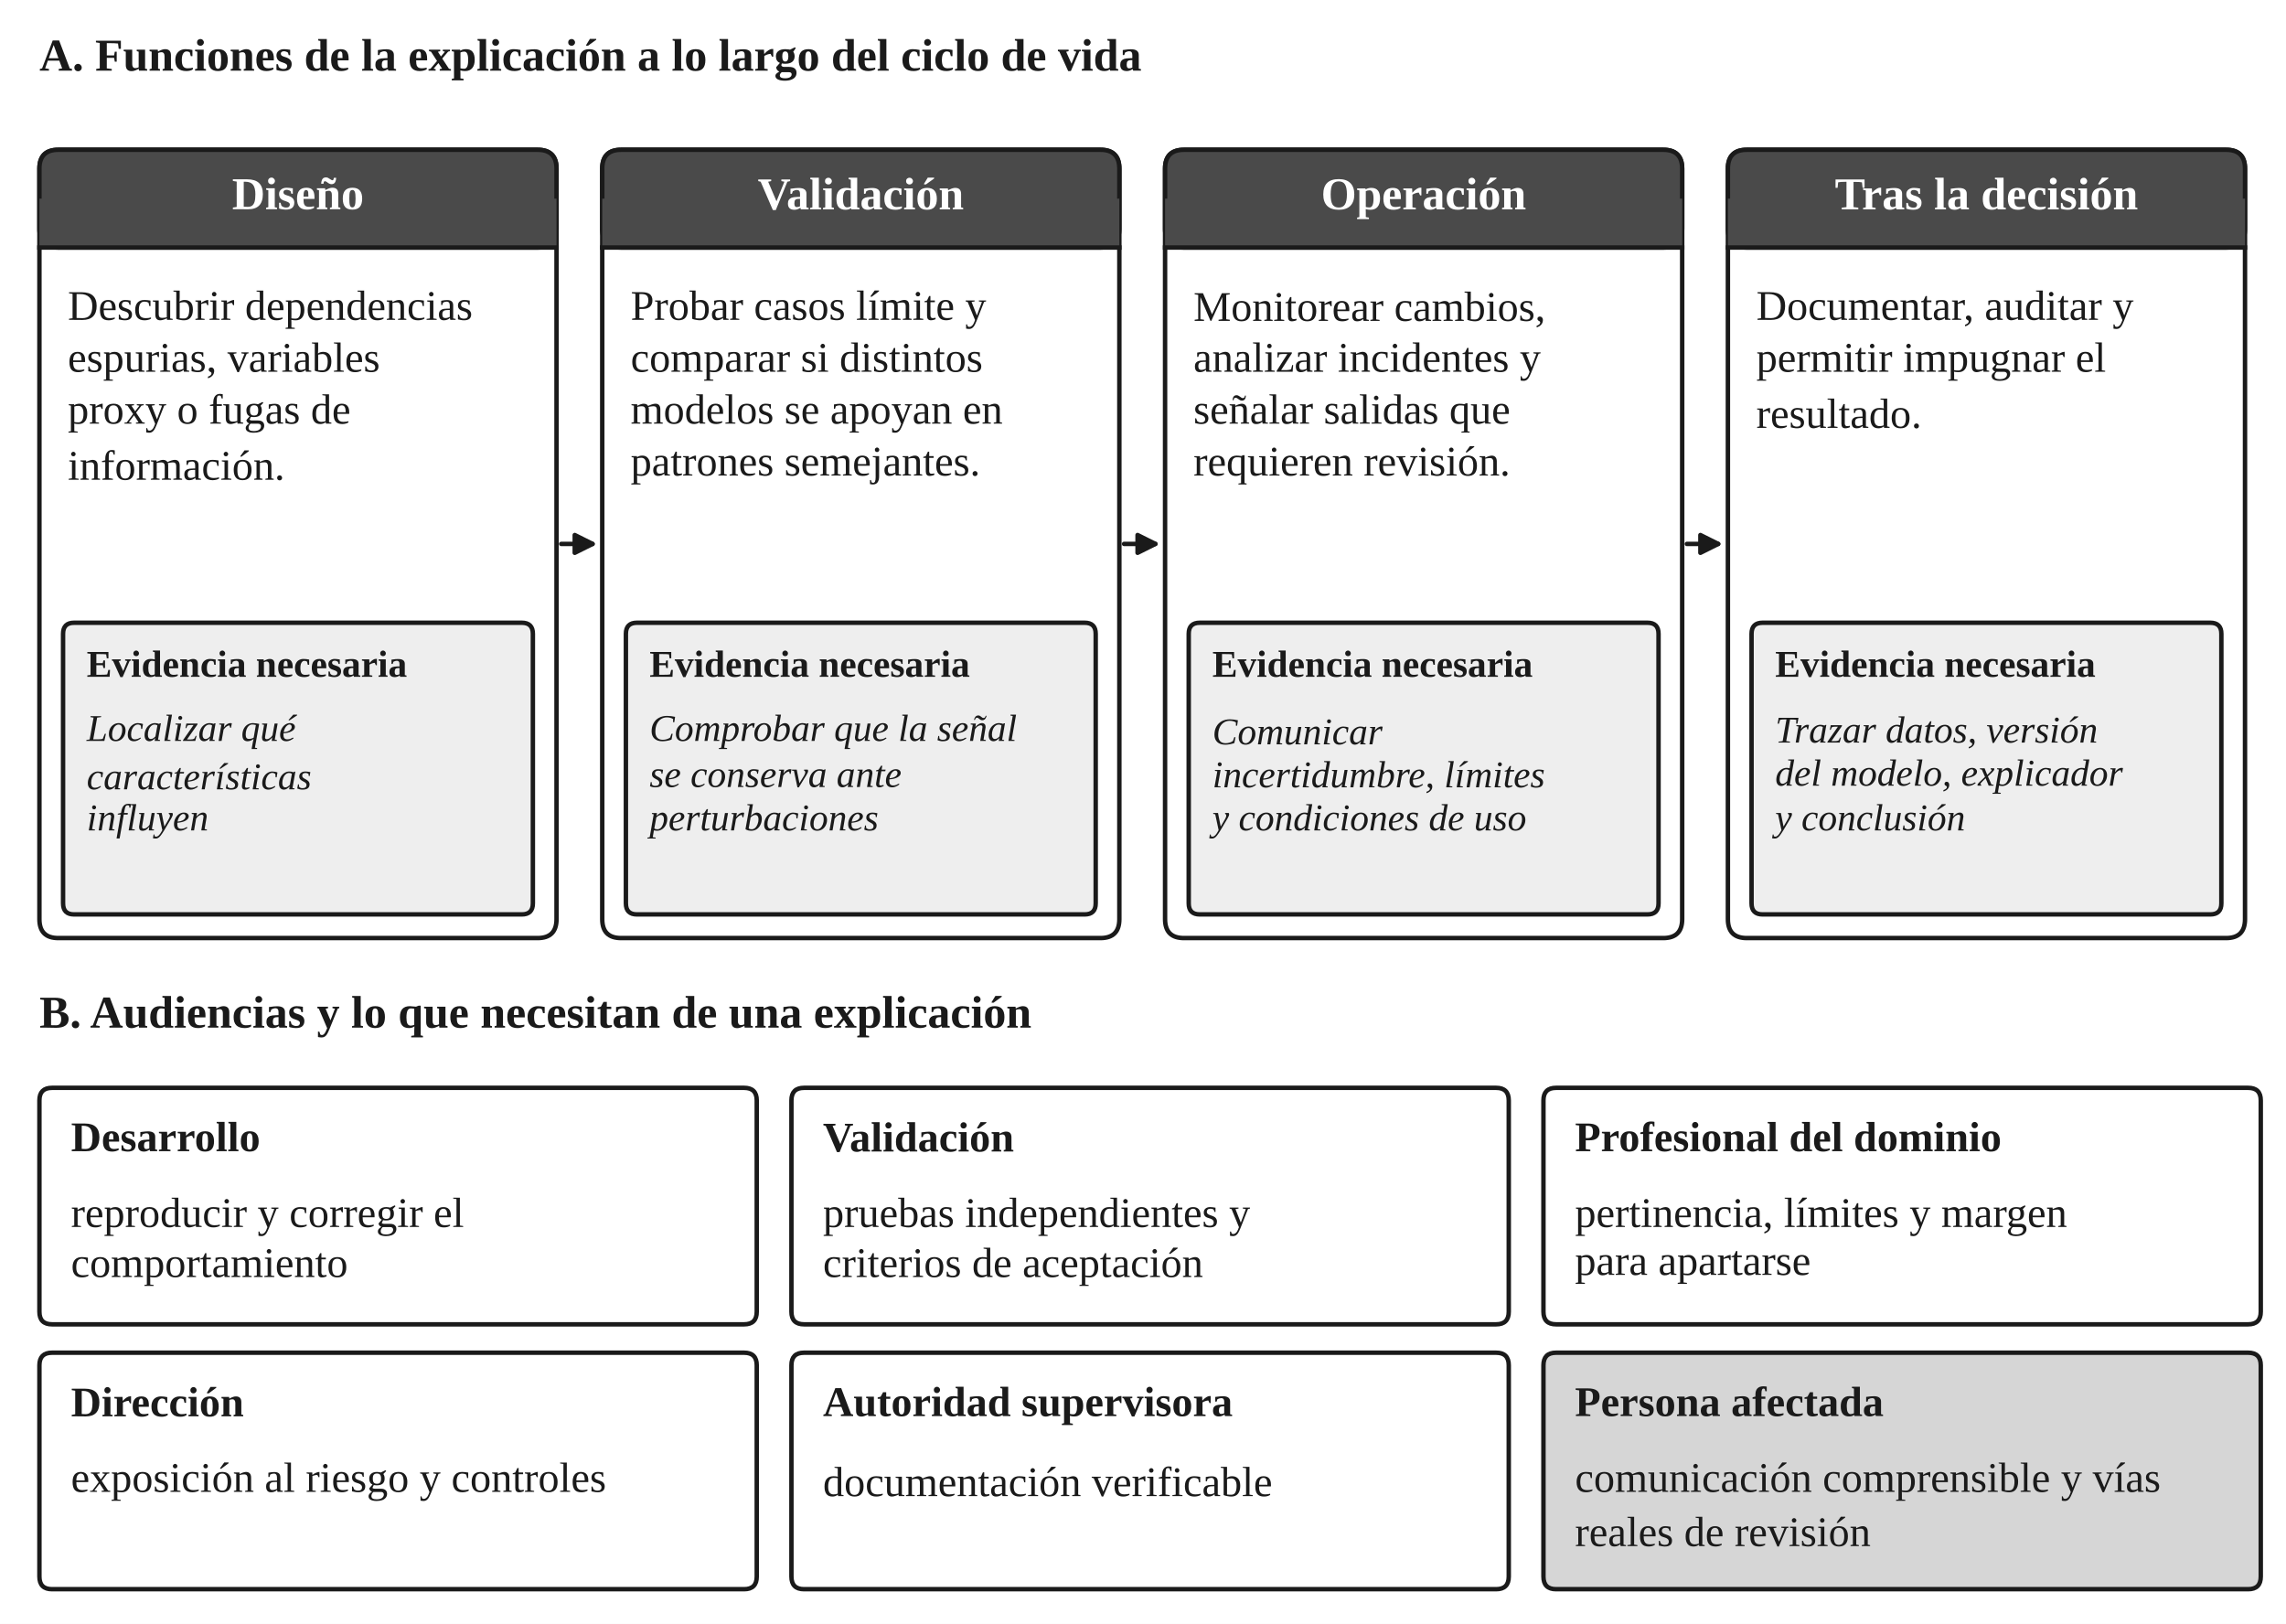
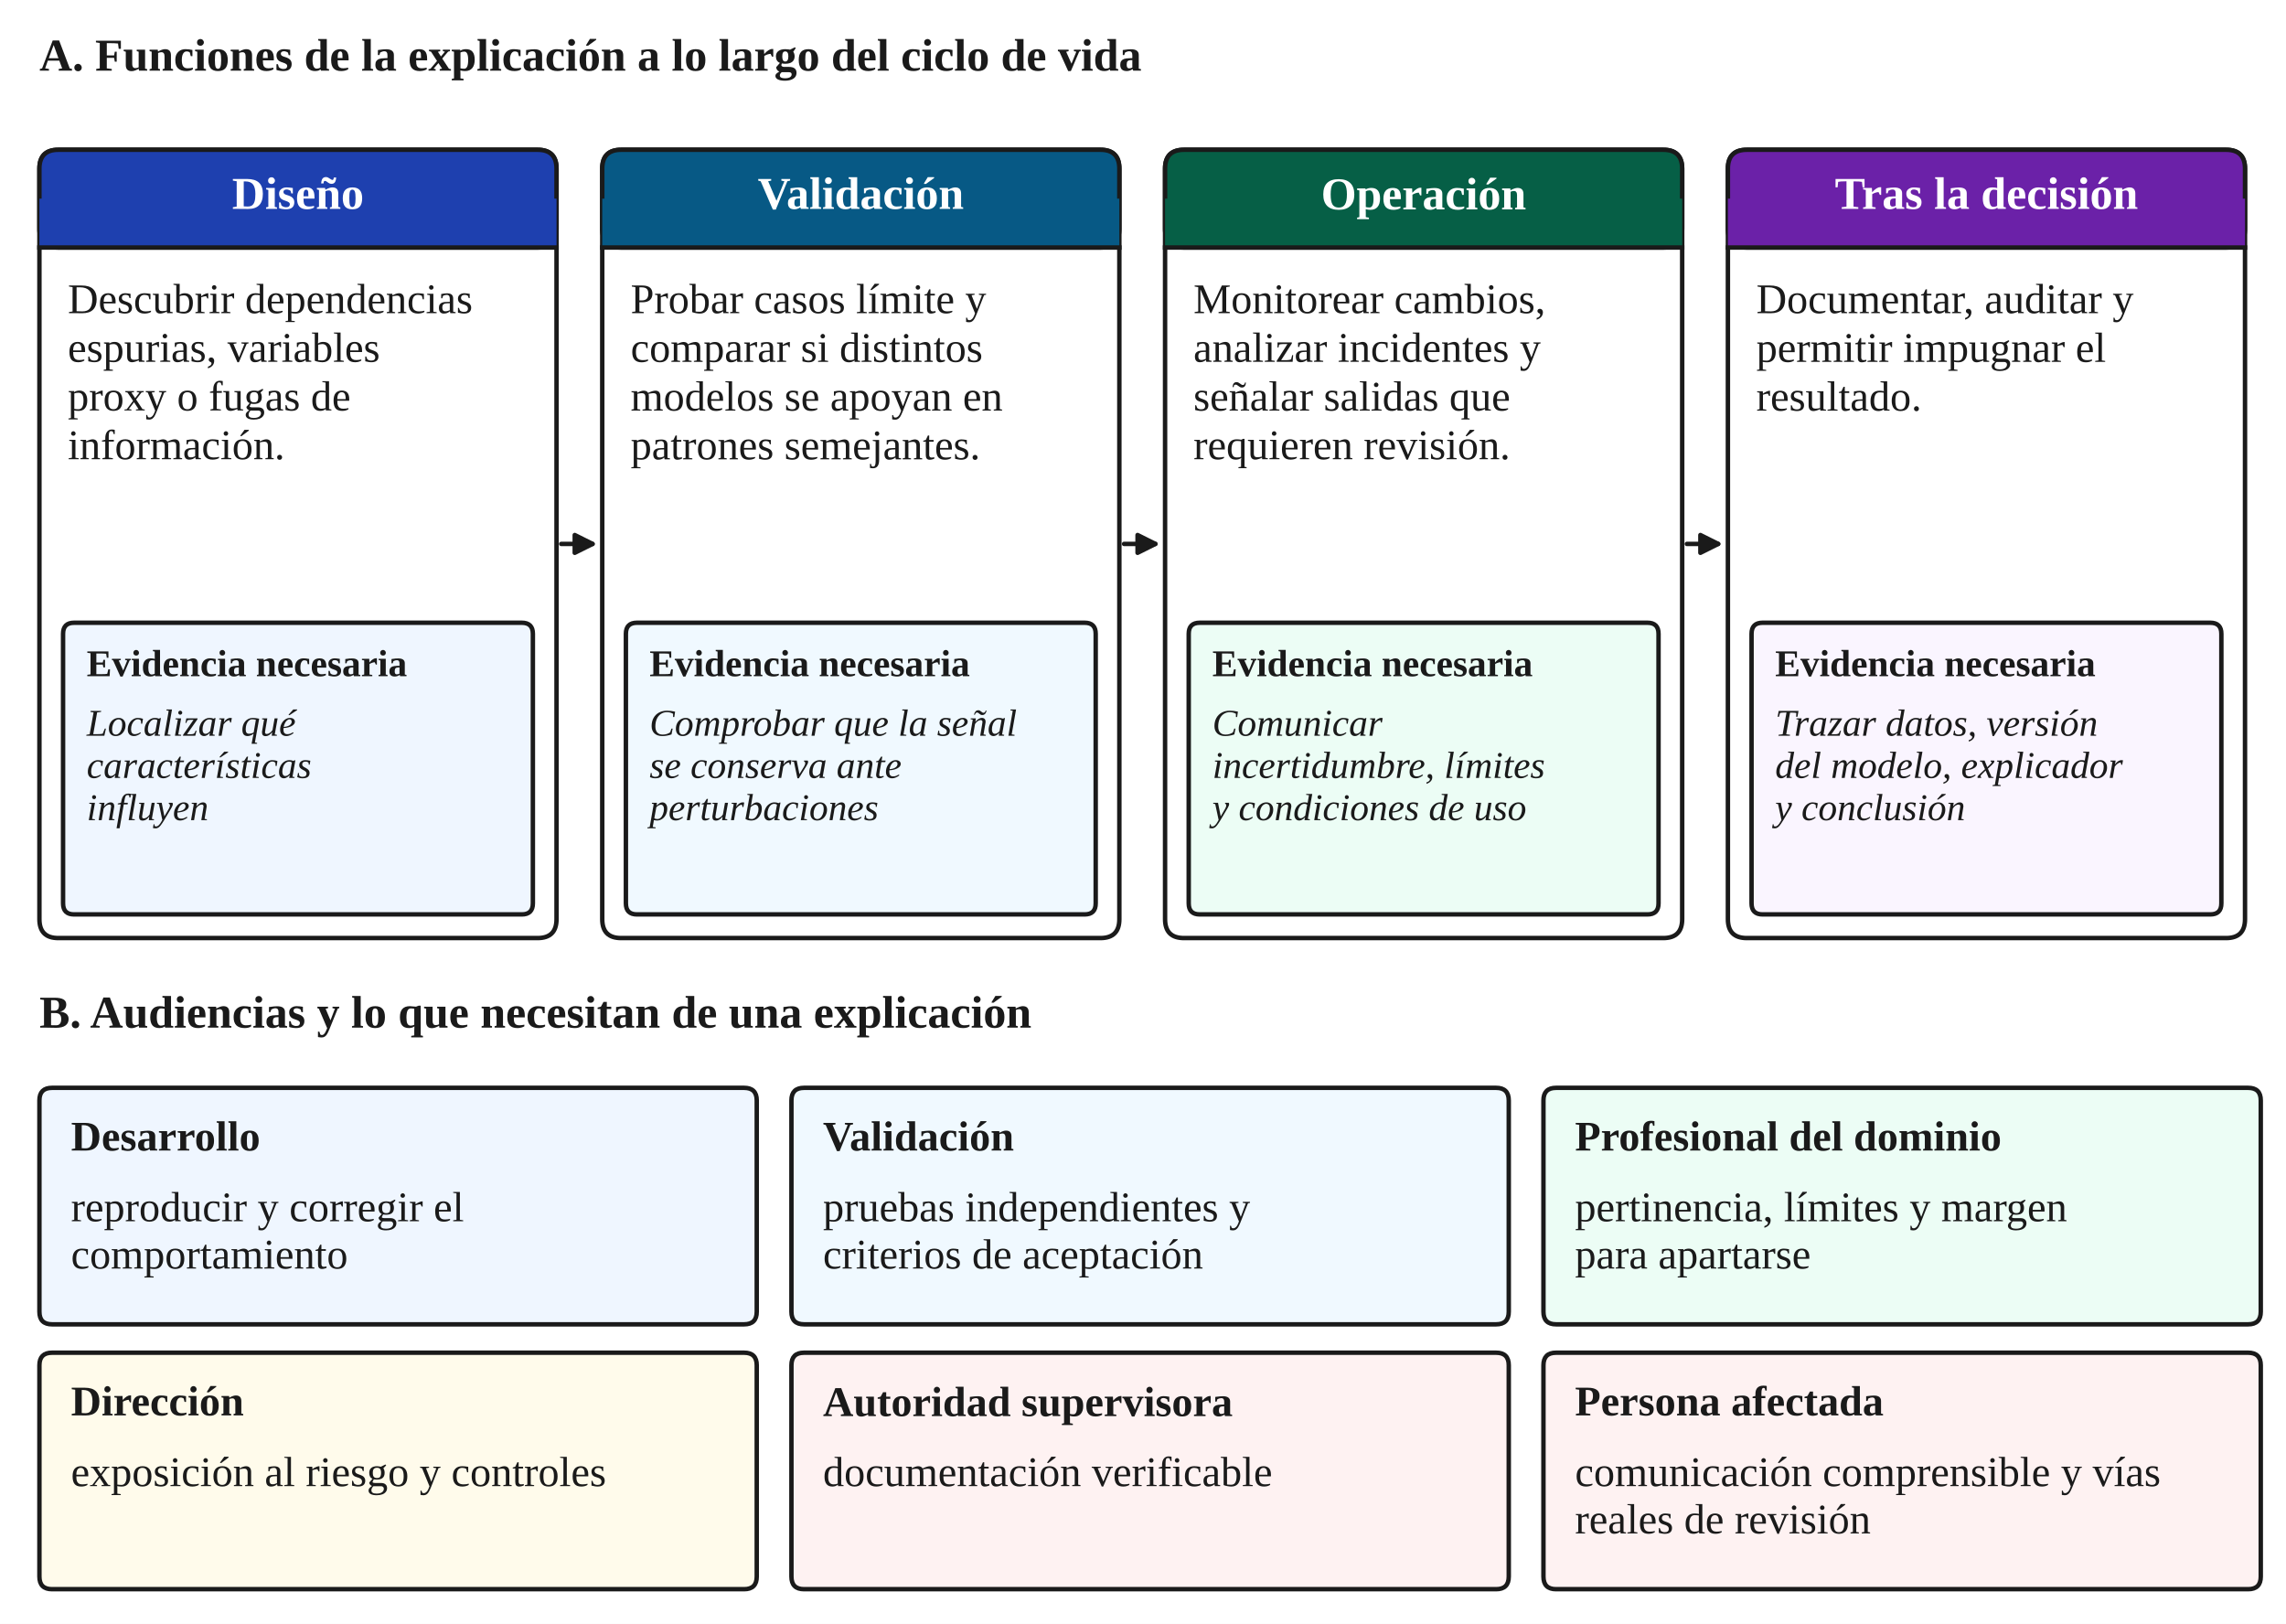
<svg xmlns="http://www.w3.org/2000/svg" width="411.024pt" height="291.969pt" viewBox="0 0 411.024 291.969" version="1.1">
  <defs>
    <style type="text/css">*{stroke-linejoin: round; stroke-linecap: butt}</style>
  </defs>
  <g id="figure_1">
    <g id="patch_1">
      <path d="M 0 291.969  L 411.024 291.969  L 411.024 0  L 0 0  z " style="fill: #ffffff" />
    </g>
    <g id="axes_1">
      <g id="patch_2">
-         <path d="M 10.488 168.661  L 96.661 168.661  Q 100.063 168.661 100.063 165.26  L 100.063 30.331  Q 100.063 26.929 96.661 26.929  L 10.488 26.929  Q 7.087 26.929 7.087 30.331  L 7.087 165.26  Q 7.087 168.661 10.488 168.661  z " clip-path="url(#p207644c65e)" style="fill: #ffffff; stroke: #1a1a1a; stroke-width: 0.8; stroke-linejoin: miter" />
+         <path d="M 10.488 168.661  L 96.661 168.661  Q 100.063 168.661 100.063 165.26  L 100.063 30.331  Q 100.063 26.929 96.661 26.929  L 10.488 26.929  Q 7.087 26.929 7.087 30.331  L 7.087 165.26  Q 7.087 168.661 10.488 168.661  z " clip-path="url(#pbc648bc217)" style="fill: #ffffff; stroke: #1a1a1a; stroke-width: 0.8; stroke-linejoin: miter" />
      </g>
      <g id="patch_3">
-         <path d="M 13.323 164.409  L 93.827 164.409  Q 95.811 164.409 95.811 162.425  L 95.811 113.953  Q 95.811 111.969 93.827 111.969  L 13.323 111.969  Q 11.339 111.969 11.339 113.953  L 11.339 162.425  Q 11.339 164.409 13.323 164.409  z " clip-path="url(#p207644c65e)" style="fill: #eeeeee; stroke: #1a1a1a; stroke-width: 0.8; stroke-linejoin: miter" />
+         <path d="M 13.323 164.409  L 93.827 164.409  Q 95.811 164.409 95.811 162.425  L 95.811 113.953  Q 95.811 111.969 93.827 111.969  L 13.323 111.969  Q 11.339 111.969 11.339 113.953  L 11.339 162.425  Q 11.339 164.409 13.323 164.409  z " clip-path="url(#pbc648bc217)" style="fill: #eff6ff; stroke: #1a1a1a; stroke-width: 0.8; stroke-linejoin: miter" />
      </g>
      <g id="patch_4">
-         <path d="M 111.685 168.661  L 197.858 168.661  Q 201.26 168.661 201.26 165.26  L 201.26 30.331  Q 201.26 26.929 197.858 26.929  L 111.685 26.929  Q 108.283 26.929 108.283 30.331  L 108.283 165.26  Q 108.283 168.661 111.685 168.661  z " clip-path="url(#p207644c65e)" style="fill: #ffffff; stroke: #1a1a1a; stroke-width: 0.8; stroke-linejoin: miter" />
+         <path d="M 111.685 168.661  L 197.858 168.661  Q 201.26 168.661 201.26 165.26  L 201.26 30.331  Q 201.26 26.929 197.858 26.929  L 111.685 26.929  Q 108.283 26.929 108.283 30.331  L 108.283 165.26  Q 108.283 168.661 111.685 168.661  z " clip-path="url(#pbc648bc217)" style="fill: #ffffff; stroke: #1a1a1a; stroke-width: 0.8; stroke-linejoin: miter" />
      </g>
      <g id="patch_5">
-         <path d="M 114.52 164.409  L 195.024 164.409  Q 197.008 164.409 197.008 162.425  L 197.008 113.953  Q 197.008 111.969 195.024 111.969  L 114.52 111.969  Q 112.535 111.969 112.535 113.953  L 112.535 162.425  Q 112.535 164.409 114.52 164.409  z " clip-path="url(#p207644c65e)" style="fill: #eeeeee; stroke: #1a1a1a; stroke-width: 0.8; stroke-linejoin: miter" />
+         <path d="M 114.52 164.409  L 195.024 164.409  Q 197.008 164.409 197.008 162.425  L 197.008 113.953  Q 197.008 111.969 195.024 111.969  L 114.52 111.969  Q 112.535 111.969 112.535 113.953  L 112.535 162.425  Q 112.535 164.409 114.52 164.409  z " clip-path="url(#pbc648bc217)" style="fill: #f0f9ff; stroke: #1a1a1a; stroke-width: 0.8; stroke-linejoin: miter" />
      </g>
      <g id="patch_6">
-         <path d="M 212.882 168.661  L 299.055 168.661  Q 302.457 168.661 302.457 165.26  L 302.457 30.331  Q 302.457 26.929 299.055 26.929  L 212.882 26.929  Q 209.48 26.929 209.48 30.331  L 209.48 165.26  Q 209.48 168.661 212.882 168.661  z " clip-path="url(#p207644c65e)" style="fill: #ffffff; stroke: #1a1a1a; stroke-width: 0.8; stroke-linejoin: miter" />
+         <path d="M 212.882 168.661  L 299.055 168.661  Q 302.457 168.661 302.457 165.26  L 302.457 30.331  Q 302.457 26.929 299.055 26.929  L 212.882 26.929  Q 209.48 26.929 209.48 30.331  L 209.48 165.26  Q 209.48 168.661 212.882 168.661  z " clip-path="url(#pbc648bc217)" style="fill: #ffffff; stroke: #1a1a1a; stroke-width: 0.8; stroke-linejoin: miter" />
      </g>
      <g id="patch_7">
-         <path d="M 215.717 164.409  L 296.22 164.409  Q 298.205 164.409 298.205 162.425  L 298.205 113.953  Q 298.205 111.969 296.22 111.969  L 215.717 111.969  Q 213.732 111.969 213.732 113.953  L 213.732 162.425  Q 213.732 164.409 215.717 164.409  z " clip-path="url(#p207644c65e)" style="fill: #eeeeee; stroke: #1a1a1a; stroke-width: 0.8; stroke-linejoin: miter" />
+         <path d="M 215.717 164.409  L 296.22 164.409  Q 298.205 164.409 298.205 162.425  L 298.205 113.953  Q 298.205 111.969 296.22 111.969  L 215.717 111.969  Q 213.732 111.969 213.732 113.953  L 213.732 162.425  Q 213.732 164.409 215.717 164.409  z " clip-path="url(#pbc648bc217)" style="fill: #ecfdf5; stroke: #1a1a1a; stroke-width: 0.8; stroke-linejoin: miter" />
      </g>
      <g id="patch_8">
-         <path d="M 314.079 168.661  L 400.252 168.661  Q 403.654 168.661 403.654 165.26  L 403.654 30.331  Q 403.654 26.929 400.252 26.929  L 314.079 26.929  Q 310.677 26.929 310.677 30.331  L 310.677 165.26  Q 310.677 168.661 314.079 168.661  z " clip-path="url(#p207644c65e)" style="fill: #ffffff; stroke: #1a1a1a; stroke-width: 0.8; stroke-linejoin: miter" />
+         <path d="M 314.079 168.661  L 400.252 168.661  Q 403.654 168.661 403.654 165.26  L 403.654 30.331  Q 403.654 26.929 400.252 26.929  L 314.079 26.929  Q 310.677 26.929 310.677 30.331  L 310.677 165.26  Q 310.677 168.661 314.079 168.661  z " clip-path="url(#pbc648bc217)" style="fill: #ffffff; stroke: #1a1a1a; stroke-width: 0.8; stroke-linejoin: miter" />
      </g>
      <g id="patch_9">
-         <path d="M 316.913 164.409  L 397.417 164.409  Q 399.402 164.409 399.402 162.425  L 399.402 113.953  Q 399.402 111.969 397.417 111.969  L 316.913 111.969  Q 314.929 111.969 314.929 113.953  L 314.929 162.425  Q 314.929 164.409 316.913 164.409  z " clip-path="url(#p207644c65e)" style="fill: #eeeeee; stroke: #1a1a1a; stroke-width: 0.8; stroke-linejoin: miter" />
+         <path d="M 316.913 164.409  L 397.417 164.409  Q 399.402 164.409 399.402 162.425  L 399.402 113.953  Q 399.402 111.969 397.417 111.969  L 316.913 111.969  Q 314.929 111.969 314.929 113.953  L 314.929 162.425  Q 314.929 164.409 316.913 164.409  z " clip-path="url(#pbc648bc217)" style="fill: #faf5ff; stroke: #1a1a1a; stroke-width: 0.8; stroke-linejoin: miter" />
      </g>
      <g id="patch_10">
-         <path d="M 9.354 238.11  L 133.795 238.11  Q 136.063 238.11 136.063 235.843  L 136.063 197.858  Q 136.063 195.591 133.795 195.591  L 9.354 195.591  Q 7.087 195.591 7.087 197.858  L 7.087 235.843  Q 7.087 238.11 9.354 238.11  z " clip-path="url(#p207644c65e)" style="fill: #ffffff; stroke: #1a1a1a; stroke-width: 0.8; stroke-linejoin: miter" />
+         <path d="M 9.354 238.11  L 133.795 238.11  Q 136.063 238.11 136.063 235.843  L 136.063 197.858  Q 136.063 195.591 133.795 195.591  L 9.354 195.591  Q 7.087 195.591 7.087 197.858  L 7.087 235.843  Q 7.087 238.11 9.354 238.11  z " clip-path="url(#pbc648bc217)" style="fill: #eff6ff; stroke: #1a1a1a; stroke-width: 0.8; stroke-linejoin: miter" />
      </g>
      <g id="patch_11">
-         <path d="M 144.567 238.11  L 269.008 238.11  Q 271.276 238.11 271.276 235.843  L 271.276 197.858  Q 271.276 195.591 269.008 195.591  L 144.567 195.591  Q 142.299 195.591 142.299 197.858  L 142.299 235.843  Q 142.299 238.11 144.567 238.11  z " clip-path="url(#p207644c65e)" style="fill: #ffffff; stroke: #1a1a1a; stroke-width: 0.8; stroke-linejoin: miter" />
+         <path d="M 144.567 238.11  L 269.008 238.11  Q 271.276 238.11 271.276 235.843  L 271.276 197.858  Q 271.276 195.591 269.008 195.591  L 144.567 195.591  Q 142.299 195.591 142.299 197.858  L 142.299 235.843  Q 142.299 238.11 144.567 238.11  z " clip-path="url(#pbc648bc217)" style="fill: #f0f9ff; stroke: #1a1a1a; stroke-width: 0.8; stroke-linejoin: miter" />
      </g>
      <g id="patch_12">
-         <path d="M 279.78 238.11  L 404.22 238.11  Q 406.488 238.11 406.488 235.843  L 406.488 197.858  Q 406.488 195.591 404.22 195.591  L 279.78 195.591  Q 277.512 195.591 277.512 197.858  L 277.512 235.843  Q 277.512 238.11 279.78 238.11  z " clip-path="url(#p207644c65e)" style="fill: #ffffff; stroke: #1a1a1a; stroke-width: 0.8; stroke-linejoin: miter" />
+         <path d="M 279.78 238.11  L 404.22 238.11  Q 406.488 238.11 406.488 235.843  L 406.488 197.858  Q 406.488 195.591 404.22 195.591  L 279.78 195.591  Q 277.512 195.591 277.512 197.858  L 277.512 235.843  Q 277.512 238.11 279.78 238.11  z " clip-path="url(#pbc648bc217)" style="fill: #ecfdf5; stroke: #1a1a1a; stroke-width: 0.8; stroke-linejoin: miter" />
      </g>
      <g id="patch_13">
-         <path d="M 9.354 285.732  L 133.795 285.732  Q 136.063 285.732 136.063 283.465  L 136.063 245.48  Q 136.063 243.213 133.795 243.213  L 9.354 243.213  Q 7.087 243.213 7.087 245.48  L 7.087 283.465  Q 7.087 285.732 9.354 285.732  z " clip-path="url(#p207644c65e)" style="fill: #ffffff; stroke: #1a1a1a; stroke-width: 0.8; stroke-linejoin: miter" />
+         <path d="M 9.354 285.732  L 133.795 285.732  Q 136.063 285.732 136.063 283.465  L 136.063 245.48  Q 136.063 243.213 133.795 243.213  L 9.354 243.213  Q 7.087 243.213 7.087 245.48  L 7.087 283.465  Q 7.087 285.732 9.354 285.732  z " clip-path="url(#pbc648bc217)" style="fill: #fffbeb; stroke: #1a1a1a; stroke-width: 0.8; stroke-linejoin: miter" />
      </g>
      <g id="patch_14">
-         <path d="M 144.567 285.732  L 269.008 285.732  Q 271.276 285.732 271.276 283.465  L 271.276 245.48  Q 271.276 243.213 269.008 243.213  L 144.567 243.213  Q 142.299 243.213 142.299 245.48  L 142.299 283.465  Q 142.299 285.732 144.567 285.732  z " clip-path="url(#p207644c65e)" style="fill: #ffffff; stroke: #1a1a1a; stroke-width: 0.8; stroke-linejoin: miter" />
+         <path d="M 144.567 285.732  L 269.008 285.732  Q 271.276 285.732 271.276 283.465  L 271.276 245.48  Q 271.276 243.213 269.008 243.213  L 144.567 243.213  Q 142.299 243.213 142.299 245.48  L 142.299 283.465  Q 142.299 285.732 144.567 285.732  z " clip-path="url(#pbc648bc217)" style="fill: #fef2f2; stroke: #1a1a1a; stroke-width: 0.8; stroke-linejoin: miter" />
      </g>
      <g id="patch_15">
-         <path d="M 279.78 285.732  L 404.22 285.732  Q 406.488 285.732 406.488 283.465  L 406.488 245.48  Q 406.488 243.213 404.22 243.213  L 279.78 243.213  Q 277.512 243.213 277.512 245.48  L 277.512 283.465  Q 277.512 285.732 279.78 285.732  z " clip-path="url(#p207644c65e)" style="fill: #d6d6d6; stroke: #1a1a1a; stroke-width: 0.8; stroke-linejoin: miter" />
+         <path d="M 279.78 285.732  L 404.22 285.732  Q 406.488 285.732 406.488 283.465  L 406.488 245.48  Q 406.488 243.213 404.22 243.213  L 279.78 243.213  Q 277.512 243.213 277.512 245.48  L 277.512 283.465  Q 277.512 285.732 279.78 285.732  z " clip-path="url(#pbc648bc217)" style="fill: #fef2f2; stroke: #1a1a1a; stroke-width: 0.8; stroke-linejoin: miter" />
      </g>
      <g id="patch_16">
-         <path d="M 10.488 44.504  L 96.661 44.504  Q 100.063 44.504 100.063 41.102  L 100.063 30.331  Q 100.063 26.929 96.661 26.929  L 10.488 26.929  Q 7.087 26.929 7.087 30.331  L 7.087 41.102  Q 7.087 44.504 10.488 44.504  z " clip-path="url(#p207644c65e)" style="fill: #4a4a4a; stroke: #1a1a1a; stroke-width: 0.8; stroke-linejoin: miter" />
+         <path d="M 10.488 44.504  L 96.661 44.504  Q 100.063 44.504 100.063 41.102  L 100.063 30.331  Q 100.063 26.929 96.661 26.929  L 10.488 26.929  Q 7.087 26.929 7.087 30.331  L 7.087 41.102  Q 7.087 44.504 10.488 44.504  z " clip-path="url(#pbc648bc217)" style="fill: #1e40af; stroke: #1a1a1a; stroke-width: 0.8; stroke-linejoin: miter" />
      </g>
      <g id="patch_17">
-         <path d="M 7.087 44.504  L 100.063 44.504  L 100.063 35.717  L 7.087 35.717  z " clip-path="url(#p207644c65e)" style="fill: #4a4a4a" />
+         <path d="M 7.087 44.504  L 100.063 44.504  L 100.063 35.717  L 7.087 35.717  z " clip-path="url(#pbc648bc217)" style="fill: #1e40af" />
      </g>
      <g id="patch_18">
-         <path d="M 111.685 44.504  L 197.858 44.504  Q 201.26 44.504 201.26 41.102  L 201.26 30.331  Q 201.26 26.929 197.858 26.929  L 111.685 26.929  Q 108.283 26.929 108.283 30.331  L 108.283 41.102  Q 108.283 44.504 111.685 44.504  z " clip-path="url(#p207644c65e)" style="fill: #4a4a4a; stroke: #1a1a1a; stroke-width: 0.8; stroke-linejoin: miter" />
+         <path d="M 111.685 44.504  L 197.858 44.504  Q 201.26 44.504 201.26 41.102  L 201.26 30.331  Q 201.26 26.929 197.858 26.929  L 111.685 26.929  Q 108.283 26.929 108.283 30.331  L 108.283 41.102  Q 108.283 44.504 111.685 44.504  z " clip-path="url(#pbc648bc217)" style="fill: #075985; stroke: #1a1a1a; stroke-width: 0.8; stroke-linejoin: miter" />
      </g>
      <g id="patch_19">
-         <path d="M 108.283 44.504  L 201.26 44.504  L 201.26 35.717  L 108.283 35.717  z " clip-path="url(#p207644c65e)" style="fill: #4a4a4a" />
+         <path d="M 108.283 44.504  L 201.26 44.504  L 201.26 35.717  L 108.283 35.717  z " clip-path="url(#pbc648bc217)" style="fill: #075985" />
      </g>
      <g id="patch_20">
-         <path d="M 212.882 44.504  L 299.055 44.504  Q 302.457 44.504 302.457 41.102  L 302.457 30.331  Q 302.457 26.929 299.055 26.929  L 212.882 26.929  Q 209.48 26.929 209.48 30.331  L 209.48 41.102  Q 209.48 44.504 212.882 44.504  z " clip-path="url(#p207644c65e)" style="fill: #4a4a4a; stroke: #1a1a1a; stroke-width: 0.8; stroke-linejoin: miter" />
+         <path d="M 212.882 44.504  L 299.055 44.504  Q 302.457 44.504 302.457 41.102  L 302.457 30.331  Q 302.457 26.929 299.055 26.929  L 212.882 26.929  Q 209.48 26.929 209.48 30.331  L 209.48 41.102  Q 209.48 44.504 212.882 44.504  z " clip-path="url(#pbc648bc217)" style="fill: #065f46; stroke: #1a1a1a; stroke-width: 0.8; stroke-linejoin: miter" />
      </g>
      <g id="patch_21">
-         <path d="M 209.48 44.504  L 302.457 44.504  L 302.457 35.717  L 209.48 35.717  z " clip-path="url(#p207644c65e)" style="fill: #4a4a4a" />
+         <path d="M 209.48 44.504  L 302.457 44.504  L 302.457 35.717  L 209.48 35.717  z " clip-path="url(#pbc648bc217)" style="fill: #065f46" />
      </g>
      <g id="patch_22">
-         <path d="M 314.079 44.504  L 400.252 44.504  Q 403.654 44.504 403.654 41.102  L 403.654 30.331  Q 403.654 26.929 400.252 26.929  L 314.079 26.929  Q 310.677 26.929 310.677 30.331  L 310.677 41.102  Q 310.677 44.504 314.079 44.504  z " clip-path="url(#p207644c65e)" style="fill: #4a4a4a; stroke: #1a1a1a; stroke-width: 0.8; stroke-linejoin: miter" />
+         <path d="M 314.079 44.504  L 400.252 44.504  Q 403.654 44.504 403.654 41.102  L 403.654 30.331  Q 403.654 26.929 400.252 26.929  L 314.079 26.929  Q 310.677 26.929 310.677 30.331  L 310.677 41.102  Q 310.677 44.504 314.079 44.504  z " clip-path="url(#pbc648bc217)" style="fill: #6b21a8; stroke: #1a1a1a; stroke-width: 0.8; stroke-linejoin: miter" />
      </g>
      <g id="patch_23">
-         <path d="M 310.677 44.504  L 403.654 44.504  L 403.654 35.717  L 310.677 35.717  z " clip-path="url(#p207644c65e)" style="fill: #4a4a4a" />
+         <path d="M 310.677 44.504  L 403.654 44.504  L 403.654 35.717  L 310.677 35.717  z " clip-path="url(#pbc648bc217)" style="fill: #6b21a8" />
      </g>
      <g id="text_1">
-         <text style="font-weight: 700; font-size: 8.2px; font-family: 'Times New Roman', 'DejaVu Serif', serif; text-anchor: start; fill: #1a1a1a" x="7.087" y="12.7" transform="rotate(-0 7.086614 12.69977)">A. Funciones de la explicación a lo largo del ciclo de vida</text>
+         <text style="fill: #1a1a1a; font: 700 8.2px 'Times New Roman', 'DejaVu Serif', serif; text-anchor: start" x="7.087" y="12.7" transform="rotate(-0 7.086614 12.69977)">A. Funciones de la explicación a lo largo del ciclo de vida</text>
      </g>
      <g id="line2d_1">
-         <path d="M 7.087 44.504  L 100.063 44.504  " clip-path="url(#p207644c65e)" style="fill: none; stroke: #1a1a1a; stroke-width: 0.8; stroke-linecap: square" />
+         <path d="M 7.087 44.504  L 100.063 44.504  " clip-path="url(#pbc648bc217)" style="fill: none; stroke: #1a1a1a; stroke-width: 0.8; stroke-linecap: square" />
      </g>
      <g id="text_2">
-         <text style="font-size: 7.6px; font-family: 'Times New Roman', 'DejaVu Serif', serif; fill: #1a1a1a" transform="translate(12.18898 57.51349)">Descubrir dependencias</text>
-         <text style="font-size: 7.6px; font-family: 'Times New Roman', 'DejaVu Serif', serif; fill: #1a1a1a" transform="translate(12.18898 66.84168)">espurias, variables</text>
-         <text style="font-size: 7.6px; font-family: 'Times New Roman', 'DejaVu Serif', serif; fill: #1a1a1a" transform="translate(12.18898 76.16274)">proxy o fugas de</text>
-         <text style="font-size: 7.6px; font-family: 'Times New Roman', 'DejaVu Serif', serif; fill: #1a1a1a" transform="translate(12.18898 86.25864)">información.</text>
+         <text style="fill: #1a1a1a; font: 7.6px 'Times New Roman', 'DejaVu Serif', serif" transform="translate(12.18898 56.30087)">Descubrir dependencias</text>
+         <text style="fill: #1a1a1a; font: 7.6px 'Times New Roman', 'DejaVu Serif', serif" transform="translate(12.18898 65.05085)">espurias, variables</text>
+         <text style="fill: #1a1a1a; font: 7.6px 'Times New Roman', 'DejaVu Serif', serif" transform="translate(12.18898 73.80082)">proxy o fugas de</text>
+         <text style="fill: #1a1a1a; font: 7.6px 'Times New Roman', 'DejaVu Serif', serif" transform="translate(12.18898 82.56505)">información.</text>
      </g>
      <g id="text_3">
-         <text style="font-weight: 700; font-size: 6.8px; font-family: 'Times New Roman', 'DejaVu Serif', serif; text-anchor: start; fill: #1a1a1a" x="15.591" y="121.68" transform="rotate(-0 15.59055 121.68)">Evidencia necesaria</text>
+         <text style="fill: #1a1a1a; font: 700 6.8px 'Times New Roman', 'DejaVu Serif', serif; text-anchor: start" x="15.591" y="121.574" transform="rotate(-0 15.59055 121.5737)">Evidencia necesaria</text>
      </g>
      <g id="text_4">
-         <text style="font-style: italic; font-size: 6.8px; font-family: 'Times New Roman', 'DejaVu Serif', serif; fill: #1a1a1a" transform="translate(15.59055 133.2155)">Localizar qué</text>
-         <text style="font-style: italic; font-size: 6.8px; font-family: 'Times New Roman', 'DejaVu Serif', serif; fill: #1a1a1a" transform="translate(15.59055 141.9153)">características</text>
-         <text style="font-style: italic; font-size: 6.8px; font-family: 'Times New Roman', 'DejaVu Serif', serif; fill: #1a1a1a" transform="translate(15.59055 149.3007)">influyen</text>
+         <text style="fill: #1a1a1a; font: italic 6.8px 'Times New Roman', 'DejaVu Serif', serif" transform="translate(15.59055 132.2808)">Localizar qué</text>
+         <text style="fill: #1a1a1a; font: italic 6.8px 'Times New Roman', 'DejaVu Serif', serif" transform="translate(15.59055 139.8736)">características</text>
+         <text style="fill: #1a1a1a; font: italic 6.8px 'Times New Roman', 'DejaVu Serif', serif" transform="translate(15.59055 147.4665)">influyen</text>
      </g>
      <g id="line2d_2">
-         <path d="M 108.283 44.504  L 201.26 44.504  " clip-path="url(#p207644c65e)" style="fill: none; stroke: #1a1a1a; stroke-width: 0.8; stroke-linecap: square" />
+         <path d="M 108.283 44.504  L 201.26 44.504  " clip-path="url(#pbc648bc217)" style="fill: none; stroke: #1a1a1a; stroke-width: 0.8; stroke-linecap: square" />
      </g>
      <g id="text_5">
-         <text style="font-size: 7.6px; font-family: 'Times New Roman', 'DejaVu Serif', serif; fill: #1a1a1a" transform="translate(113.3858 57.50637)">Probar casos límite y</text>
-         <text style="font-size: 7.6px; font-family: 'Times New Roman', 'DejaVu Serif', serif; fill: #1a1a1a" transform="translate(113.3858 66.84168)">comparar si distintos</text>
-         <text style="font-size: 7.6px; font-family: 'Times New Roman', 'DejaVu Serif', serif; fill: #1a1a1a" transform="translate(113.3858 76.16274)">modelos se apoyan en</text>
-         <text style="font-size: 7.6px; font-family: 'Times New Roman', 'DejaVu Serif', serif; fill: #1a1a1a" transform="translate(113.3858 85.4927)">patrones semejantes.</text>
+         <text style="fill: #1a1a1a; font: 7.6px 'Times New Roman', 'DejaVu Serif', serif" transform="translate(113.3858 56.30087)">Probar casos límite y</text>
+         <text style="fill: #1a1a1a; font: 7.6px 'Times New Roman', 'DejaVu Serif', serif" transform="translate(113.3858 65.0651)">comparar si distintos</text>
+         <text style="fill: #1a1a1a; font: 7.6px 'Times New Roman', 'DejaVu Serif', serif" transform="translate(113.3858 73.81507)">modelos se apoyan en</text>
+         <text style="fill: #1a1a1a; font: 7.6px 'Times New Roman', 'DejaVu Serif', serif" transform="translate(113.3858 82.58411)">patrones semejantes.</text>
      </g>
      <g id="text_6">
-         <text style="font-weight: 700; font-size: 6.8px; font-family: 'Times New Roman', 'DejaVu Serif', serif; text-anchor: start; fill: #1a1a1a" x="116.787" y="121.68" transform="rotate(-0 116.7874 121.68)">Evidencia necesaria</text>
+         <text style="fill: #1a1a1a; font: 700 6.8px 'Times New Roman', 'DejaVu Serif', serif; text-anchor: start" x="116.787" y="121.574" transform="rotate(-0 116.7874 121.5737)">Evidencia necesaria</text>
      </g>
      <g id="text_7">
-         <text style="font-style: italic; font-size: 6.8px; font-family: 'Times New Roman', 'DejaVu Serif', serif; fill: #1a1a1a" transform="translate(116.7874 133.2155)">Comprobar que la señal</text>
-         <text style="font-style: italic; font-size: 6.8px; font-family: 'Times New Roman', 'DejaVu Serif', serif; fill: #1a1a1a" transform="translate(116.7874 141.502)">se conserva ante</text>
-         <text style="font-style: italic; font-size: 6.8px; font-family: 'Times New Roman', 'DejaVu Serif', serif; fill: #1a1a1a" transform="translate(116.7874 149.3071)">perturbaciones</text>
+         <text style="fill: #1a1a1a; font: italic 6.8px 'Times New Roman', 'DejaVu Serif', serif" transform="translate(116.7874 132.2808)">Comprobar que la señal</text>
+         <text style="fill: #1a1a1a; font: italic 6.8px 'Times New Roman', 'DejaVu Serif', serif" transform="translate(116.7874 139.8736)">se conserva ante</text>
+         <text style="fill: #1a1a1a; font: italic 6.8px 'Times New Roman', 'DejaVu Serif', serif" transform="translate(116.7874 147.4665)">perturbaciones</text>
      </g>
      <g id="line2d_3">
-         <path d="M 209.48 44.504  L 302.457 44.504  " clip-path="url(#p207644c65e)" style="fill: none; stroke: #1a1a1a; stroke-width: 0.8; stroke-linecap: square" />
+         <path d="M 209.48 44.504  L 302.457 44.504  " clip-path="url(#pbc648bc217)" style="fill: none; stroke: #1a1a1a; stroke-width: 0.8; stroke-linecap: square" />
      </g>
      <g id="text_8">
-         <text style="font-size: 7.6px; font-family: 'Times New Roman', 'DejaVu Serif', serif; fill: #1a1a1a" transform="translate(214.5827 57.6934)">Monitorear cambios,</text>
-         <text style="font-size: 7.6px; font-family: 'Times New Roman', 'DejaVu Serif', serif; fill: #1a1a1a" transform="translate(214.5827 66.83455)">analizar incidentes y</text>
-         <text style="font-size: 7.6px; font-family: 'Times New Roman', 'DejaVu Serif', serif; fill: #1a1a1a" transform="translate(214.5827 76.16986)">señalar salidas que</text>
-         <text style="font-size: 7.6px; font-family: 'Times New Roman', 'DejaVu Serif', serif; fill: #1a1a1a" transform="translate(214.5827 85.49805)">requieren revisión.</text>
+         <text style="fill: #1a1a1a; font: 7.6px 'Times New Roman', 'DejaVu Serif', serif" transform="translate(214.5827 56.30087)">Monitorear cambios,</text>
+         <text style="fill: #1a1a1a; font: 7.6px 'Times New Roman', 'DejaVu Serif', serif" transform="translate(214.5827 65.05085)">analizar incidentes y</text>
+         <text style="fill: #1a1a1a; font: 7.6px 'Times New Roman', 'DejaVu Serif', serif" transform="translate(214.5827 73.81507)">señalar salidas que</text>
+         <text style="fill: #1a1a1a; font: 7.6px 'Times New Roman', 'DejaVu Serif', serif" transform="translate(214.5827 82.56505)">requieren revisión.</text>
      </g>
      <g id="text_9">
-         <text style="font-weight: 700; font-size: 6.8px; font-family: 'Times New Roman', 'DejaVu Serif', serif; text-anchor: start; fill: #1a1a1a" x="217.984" y="121.68" transform="rotate(-0 217.9843 121.68)">Evidencia necesaria</text>
+         <text style="fill: #1a1a1a; font: 700 6.8px 'Times New Roman', 'DejaVu Serif', serif; text-anchor: start" x="217.984" y="121.574" transform="rotate(-0 217.9843 121.5737)">Evidencia necesaria</text>
      </g>
      <g id="text_10">
-         <text style="font-style: italic; font-size: 6.8px; font-family: 'Times New Roman', 'DejaVu Serif', serif; fill: #1a1a1a" transform="translate(217.9843 133.8329)">Comunicar</text>
-         <text style="font-style: italic; font-size: 6.8px; font-family: 'Times New Roman', 'DejaVu Serif', serif; fill: #1a1a1a" transform="translate(217.9843 141.562)">incertidumbre, límites</text>
-         <text style="font-style: italic; font-size: 6.8px; font-family: 'Times New Roman', 'DejaVu Serif', serif; fill: #1a1a1a" transform="translate(217.9843 149.3007)">y condiciones de uso</text>
+         <text style="fill: #1a1a1a; font: italic 6.8px 'Times New Roman', 'DejaVu Serif', serif" transform="translate(217.9843 132.2808)">Comunicar</text>
+         <text style="fill: #1a1a1a; font: italic 6.8px 'Times New Roman', 'DejaVu Serif', serif" transform="translate(217.9843 139.8736)">incertidumbre, límites</text>
+         <text style="fill: #1a1a1a; font: italic 6.8px 'Times New Roman', 'DejaVu Serif', serif" transform="translate(217.9843 147.4665)">y condiciones de uso</text>
      </g>
      <g id="line2d_4">
-         <path d="M 310.677 44.504  L 403.654 44.504  " clip-path="url(#p207644c65e)" style="fill: none; stroke: #1a1a1a; stroke-width: 0.8; stroke-linecap: square" />
+         <path d="M 310.677 44.504  L 403.654 44.504  " clip-path="url(#pbc648bc217)" style="fill: none; stroke: #1a1a1a; stroke-width: 0.8; stroke-linecap: square" />
      </g>
      <g id="text_11">
-         <text style="font-size: 7.6px; font-family: 'Times New Roman', 'DejaVu Serif', serif; fill: #1a1a1a" transform="translate(315.7795 57.50637)">Documentar, auditar y</text>
-         <text style="font-size: 7.6px; font-family: 'Times New Roman', 'DejaVu Serif', serif; fill: #1a1a1a" transform="translate(315.7795 66.83455)">permitir impugnar el</text>
-         <text style="font-size: 7.6px; font-family: 'Times New Roman', 'DejaVu Serif', serif; fill: #1a1a1a" transform="translate(315.7795 76.93046)">resultado.</text>
+         <text style="fill: #1a1a1a; font: 7.6px 'Times New Roman', 'DejaVu Serif', serif" transform="translate(315.7795 56.30087)">Documentar, auditar y</text>
+         <text style="fill: #1a1a1a; font: 7.6px 'Times New Roman', 'DejaVu Serif', serif" transform="translate(315.7795 65.0651)">permitir impugnar el</text>
+         <text style="fill: #1a1a1a; font: 7.6px 'Times New Roman', 'DejaVu Serif', serif" transform="translate(315.7795 73.82932)">resultado.</text>
      </g>
      <g id="text_12">
-         <text style="font-weight: 700; font-size: 6.8px; font-family: 'Times New Roman', 'DejaVu Serif', serif; text-anchor: start; fill: #1a1a1a" x="319.181" y="121.68" transform="rotate(-0 319.1811 121.68)">Evidencia necesaria</text>
+         <text style="fill: #1a1a1a; font: 700 6.8px 'Times New Roman', 'DejaVu Serif', serif; text-anchor: start" x="319.181" y="121.574" transform="rotate(-0 319.1811 121.5737)">Evidencia necesaria</text>
      </g>
      <g id="text_13">
-         <text style="font-style: italic; font-size: 6.8px; font-family: 'Times New Roman', 'DejaVu Serif', serif; fill: #1a1a1a" transform="translate(319.1811 133.5162)">Trazar datos, versión</text>
-         <text style="font-style: italic; font-size: 6.8px; font-family: 'Times New Roman', 'DejaVu Serif', serif; fill: #1a1a1a" transform="translate(319.1811 141.2613)">del modelo, explicador</text>
-         <text style="font-style: italic; font-size: 6.8px; font-family: 'Times New Roman', 'DejaVu Serif', serif; fill: #1a1a1a" transform="translate(319.1811 149.3007)">y conclusión</text>
+         <text style="fill: #1a1a1a; font: italic 6.8px 'Times New Roman', 'DejaVu Serif', serif" transform="translate(319.1811 132.2808)">Trazar datos, versión</text>
+         <text style="fill: #1a1a1a; font: italic 6.8px 'Times New Roman', 'DejaVu Serif', serif" transform="translate(319.1811 139.8736)">del modelo, explicador</text>
+         <text style="fill: #1a1a1a; font: italic 6.8px 'Times New Roman', 'DejaVu Serif', serif" transform="translate(319.1811 147.4665)">y conclusión</text>
      </g>
      <g id="text_14">
-         <text style="font-weight: 700; font-size: 8.2px; font-family: 'Times New Roman', 'DejaVu Serif', serif; text-anchor: start; fill: #1a1a1a" x="7.087" y="184.763" transform="rotate(-0 7.086614 184.7628)">B. Audiencias y lo que necesitan de una explicación</text>
+         <text style="fill: #1a1a1a; font: 700 8.2px 'Times New Roman', 'DejaVu Serif', serif; text-anchor: start" x="7.087" y="184.763" transform="rotate(-0 7.086614 184.7628)">B. Audiencias y lo que necesitan de una explicación</text>
      </g>
      <g id="text_15">
-         <text style="font-weight: 700; font-size: 7.6px; font-family: 'Times New Roman', 'DejaVu Serif', serif; text-anchor: start; fill: #1a1a1a" x="12.756" y="206.974" transform="rotate(-0 12.75591 206.9738)">Desarrollo</text>
+         <text style="fill: #1a1a1a; font: 700 7.6px 'Times New Roman', 'DejaVu Serif', serif; text-anchor: start" x="12.756" y="206.859" transform="rotate(-0 12.75591 206.8594)">Desarrollo</text>
      </g>
      <g id="text_16">
-         <text style="font-size: 7.6px; font-family: 'Times New Roman', 'DejaVu Serif', serif; fill: #1a1a1a" transform="translate(12.75591 220.6092)">reproducir y corregir el</text>
-         <text style="font-size: 7.6px; font-family: 'Times New Roman', 'DejaVu Serif', serif; fill: #1a1a1a" transform="translate(12.75591 229.599)">comportamiento</text>
+         <text style="fill: #1a1a1a; font: 7.6px 'Times New Roman', 'DejaVu Serif', serif" transform="translate(12.75591 219.5765)">reproducir y corregir el</text>
+         <text style="fill: #1a1a1a; font: 7.6px 'Times New Roman', 'DejaVu Serif', serif" transform="translate(12.75591 228.0768)">comportamiento</text>
      </g>
      <g id="text_17">
-         <text style="font-weight: 700; font-size: 7.6px; font-family: 'Times New Roman', 'DejaVu Serif', serif; text-anchor: start; fill: #1a1a1a" x="147.969" y="207.029" transform="rotate(-0 147.9685 207.0292)">Validación</text>
+         <text style="fill: #1a1a1a; font: 700 7.6px 'Times New Roman', 'DejaVu Serif', serif; text-anchor: start" x="147.969" y="206.859" transform="rotate(-0 147.9685 206.8594)">Validación</text>
      </g>
      <g id="text_18">
-         <text style="font-size: 7.6px; font-family: 'Times New Roman', 'DejaVu Serif', serif; fill: #1a1a1a" transform="translate(147.9685 220.6092)">pruebas independientes y</text>
-         <text style="font-size: 7.6px; font-family: 'Times New Roman', 'DejaVu Serif', serif; fill: #1a1a1a" transform="translate(147.9685 229.599)">criterios de aceptación</text>
+         <text style="fill: #1a1a1a; font: 7.6px 'Times New Roman', 'DejaVu Serif', serif" transform="translate(147.9685 219.5765)">pruebas independientes y</text>
+         <text style="fill: #1a1a1a; font: 7.6px 'Times New Roman', 'DejaVu Serif', serif" transform="translate(147.9685 228.0768)">criterios de aceptación</text>
      </g>
      <g id="text_19">
-         <text style="font-weight: 700; font-size: 7.6px; font-family: 'Times New Roman', 'DejaVu Serif', serif; text-anchor: start; fill: #1a1a1a" x="283.181" y="206.978" transform="rotate(-0 283.1811 206.9781)">Profesional del dominio</text>
+         <text style="fill: #1a1a1a; font: 700 7.6px 'Times New Roman', 'DejaVu Serif', serif; text-anchor: start" x="283.181" y="206.859" transform="rotate(-0 283.1811 206.8594)">Profesional del dominio</text>
      </g>
      <g id="text_20">
-         <text style="font-size: 7.6px; font-family: 'Times New Roman', 'DejaVu Serif', serif; fill: #1a1a1a" transform="translate(283.1811 220.6092)">pertinencia, límites y margen</text>
-         <text style="font-size: 7.6px; font-family: 'Times New Roman', 'DejaVu Serif', serif; fill: #1a1a1a" transform="translate(283.1811 229.2184)">para apartarse</text>
+         <text style="fill: #1a1a1a; font: 7.6px 'Times New Roman', 'DejaVu Serif', serif" transform="translate(283.1811 219.5765)">pertinencia, límites y margen</text>
+         <text style="fill: #1a1a1a; font: 7.6px 'Times New Roman', 'DejaVu Serif', serif" transform="translate(283.1811 228.0768)">para apartarse</text>
      </g>
      <g id="text_21">
-         <text style="font-weight: 700; font-size: 7.6px; font-family: 'Times New Roman', 'DejaVu Serif', serif; text-anchor: start; fill: #1a1a1a" x="12.756" y="254.651" transform="rotate(-0 12.75591 254.6513)">Dirección</text>
+         <text style="fill: #1a1a1a; font: 700 7.6px 'Times New Roman', 'DejaVu Serif', serif; text-anchor: start" x="12.756" y="254.481" transform="rotate(-0 12.75591 254.4814)">Dirección</text>
      </g>
      <g id="text_22">
-         <text style="font-size: 7.6px; font-family: 'Times New Roman', 'DejaVu Serif', serif; text-anchor: start; fill: #1a1a1a" x="12.756" y="268.231" transform="rotate(-0 12.75591 268.2313)">exposición al riesgo y controles</text>
+         <text style="fill: #1a1a1a; font: 7.6px 'Times New Roman', 'DejaVu Serif', serif; text-anchor: start" x="12.756" y="267.199" transform="rotate(-0 12.75591 267.1985)">exposición al riesgo y controles</text>
      </g>
      <g id="text_23">
-         <text style="font-weight: 700; font-size: 7.6px; font-family: 'Times New Roman', 'DejaVu Serif', serif; text-anchor: start; fill: #1a1a1a" x="147.969" y="254.6" transform="rotate(-0 147.9685 254.6002)">Autoridad supervisora</text>
+         <text style="fill: #1a1a1a; font: 700 7.6px 'Times New Roman', 'DejaVu Serif', serif; text-anchor: start" x="147.969" y="254.6" transform="rotate(-0 147.9685 254.6002)">Autoridad supervisora</text>
      </g>
      <g id="text_24">
-         <text style="font-size: 7.6px; font-family: 'Times New Roman', 'DejaVu Serif', serif; text-anchor: start; fill: #1a1a1a" x="147.969" y="268.999" transform="rotate(-0 147.9685 268.999)">documentación verificable</text>
+         <text style="fill: #1a1a1a; font: 7.6px 'Times New Roman', 'DejaVu Serif', serif; text-anchor: start" x="147.969" y="267.199" transform="rotate(-0 147.9685 267.1985)">documentación verificable</text>
      </g>
      <g id="text_25">
-         <text style="font-weight: 700; font-size: 7.6px; font-family: 'Times New Roman', 'DejaVu Serif', serif; text-anchor: start; fill: #1a1a1a" x="283.181" y="254.596" transform="rotate(-0 283.1811 254.5959)">Persona afectada</text>
+         <text style="fill: #1a1a1a; font: 700 7.6px 'Times New Roman', 'DejaVu Serif', serif; text-anchor: start" x="283.181" y="254.481" transform="rotate(-0 283.1811 254.4814)">Persona afectada</text>
      </g>
      <g id="text_26">
-         <text style="font-size: 7.6px; font-family: 'Times New Roman', 'DejaVu Serif', serif; fill: #1a1a1a" transform="translate(283.1811 268.2313)">comunicación comprensible y vías</text>
-         <text style="font-size: 7.6px; font-family: 'Times New Roman', 'DejaVu Serif', serif; fill: #1a1a1a" transform="translate(283.1811 277.9817)">reales de revisión</text>
+         <text style="fill: #1a1a1a; font: 7.6px 'Times New Roman', 'DejaVu Serif', serif" transform="translate(283.1811 267.1985)">comunicación comprensible y vías</text>
+         <text style="fill: #1a1a1a; font: 7.6px 'Times New Roman', 'DejaVu Serif', serif" transform="translate(283.1811 275.6989)">reales de revisión</text>
      </g>
      <g id="text_27">
-         <text style="font-weight: 700; font-size: 8.2px; font-family: 'Times New Roman', 'DejaVu Serif', serif; text-anchor: middle; fill: #ffffff" x="53.575" y="37.611" transform="rotate(-0 53.5748 37.6107)">Diseño</text>
+         <text style="fill: #ffffff; font: 700 8.2px 'Times New Roman', 'DejaVu Serif', serif; text-anchor: middle" x="53.575" y="37.554" transform="rotate(-0 53.5748 37.55449)">Diseño</text>
      </g>
      <g id="text_28">
-         <text style="font-weight: 700; font-size: 8.2px; font-family: 'Times New Roman', 'DejaVu Serif', serif; text-anchor: middle; fill: #ffffff" x="154.772" y="37.638" transform="rotate(-0 154.7717 37.63825)">Validación</text>
+         <text style="fill: #ffffff; font: 700 8.2px 'Times New Roman', 'DejaVu Serif', serif; text-anchor: middle" x="154.772" y="37.554" transform="rotate(-0 154.7717 37.55449)">Validación</text>
      </g>
      <g id="text_29">
-         <text style="font-weight: 700; font-size: 8.2px; font-family: 'Times New Roman', 'DejaVu Serif', serif; text-anchor: middle; fill: #ffffff" x="255.969" y="37.638" transform="rotate(-0 255.9685 37.63825)">Operación</text>
+         <text style="fill: #ffffff; font: 700 8.2px 'Times New Roman', 'DejaVu Serif', serif; text-anchor: middle" x="255.969" y="37.646" transform="rotate(-0 255.9685 37.6461)">Operación</text>
      </g>
      <g id="text_30">
-         <text style="font-weight: 700; font-size: 8.2px; font-family: 'Times New Roman', 'DejaVu Serif', serif; text-anchor: middle; fill: #ffffff" x="357.165" y="37.638" transform="rotate(-0 357.1654 37.63825)">Tras la decisión</text>
+         <text style="fill: #ffffff; font: 700 8.2px 'Times New Roman', 'DejaVu Serif', serif; text-anchor: middle" x="357.165" y="37.554" transform="rotate(-0 357.1654 37.55449)">Tras la decisión</text>
      </g>
      <g id="patch_24">
-         <path d="M 100.913 97.795  Q 104.173 97.795 106.539 97.795  " clip-path="url(#p207644c65e)" style="fill: none; stroke: #1a1a1a; stroke-width: 0.8; stroke-linecap: round" />
-         <path d="M 103.339 96.195  L 106.539 97.795  L 103.339 99.395  z " clip-path="url(#p207644c65e)" style="fill: #1a1a1a; stroke: #1a1a1a; stroke-width: 0.8; stroke-linecap: round" />
+         <path d="M 100.913 97.795  Q 104.173 97.795 106.539 97.795  " clip-path="url(#pbc648bc217)" style="fill: none; stroke: #1a1a1a; stroke-width: 0.8; stroke-linecap: round" />
+         <path d="M 103.339 96.195  L 106.539 97.795  L 103.339 99.395  z " clip-path="url(#pbc648bc217)" style="fill: #1a1a1a; stroke: #1a1a1a; stroke-width: 0.8; stroke-linecap: round" />
      </g>
      <g id="patch_25">
-         <path d="M 202.11 97.795  Q 205.37 97.795 207.735 97.795  " clip-path="url(#p207644c65e)" style="fill: none; stroke: #1a1a1a; stroke-width: 0.8; stroke-linecap: round" />
-         <path d="M 204.535 96.195  L 207.735 97.795  L 204.535 99.395  z " clip-path="url(#p207644c65e)" style="fill: #1a1a1a; stroke: #1a1a1a; stroke-width: 0.8; stroke-linecap: round" />
+         <path d="M 202.11 97.795  Q 205.37 97.795 207.735 97.795  " clip-path="url(#pbc648bc217)" style="fill: none; stroke: #1a1a1a; stroke-width: 0.8; stroke-linecap: round" />
+         <path d="M 204.535 96.195  L 207.735 97.795  L 204.535 99.395  z " clip-path="url(#pbc648bc217)" style="fill: #1a1a1a; stroke: #1a1a1a; stroke-width: 0.8; stroke-linecap: round" />
      </g>
      <g id="patch_26">
-         <path d="M 303.307 97.795  Q 306.567 97.795 308.932 97.795  " clip-path="url(#p207644c65e)" style="fill: none; stroke: #1a1a1a; stroke-width: 0.8; stroke-linecap: round" />
-         <path d="M 305.732 96.195  L 308.932 97.795  L 305.732 99.395  z " clip-path="url(#p207644c65e)" style="fill: #1a1a1a; stroke: #1a1a1a; stroke-width: 0.8; stroke-linecap: round" />
+         <path d="M 303.307 97.795  Q 306.567 97.795 308.932 97.795  " clip-path="url(#pbc648bc217)" style="fill: none; stroke: #1a1a1a; stroke-width: 0.8; stroke-linecap: round" />
+         <path d="M 305.732 96.195  L 308.932 97.795  L 305.732 99.395  z " clip-path="url(#pbc648bc217)" style="fill: #1a1a1a; stroke: #1a1a1a; stroke-width: 0.8; stroke-linecap: round" />
      </g>
    </g>
  </g>
  <defs>
-     <clipPath id="p207644c65e">
+     <clipPath id="pbc648bc217">
      <rect x="0" y="0" width="411.024" height="291.969" />
    </clipPath>
  </defs>
</svg>
